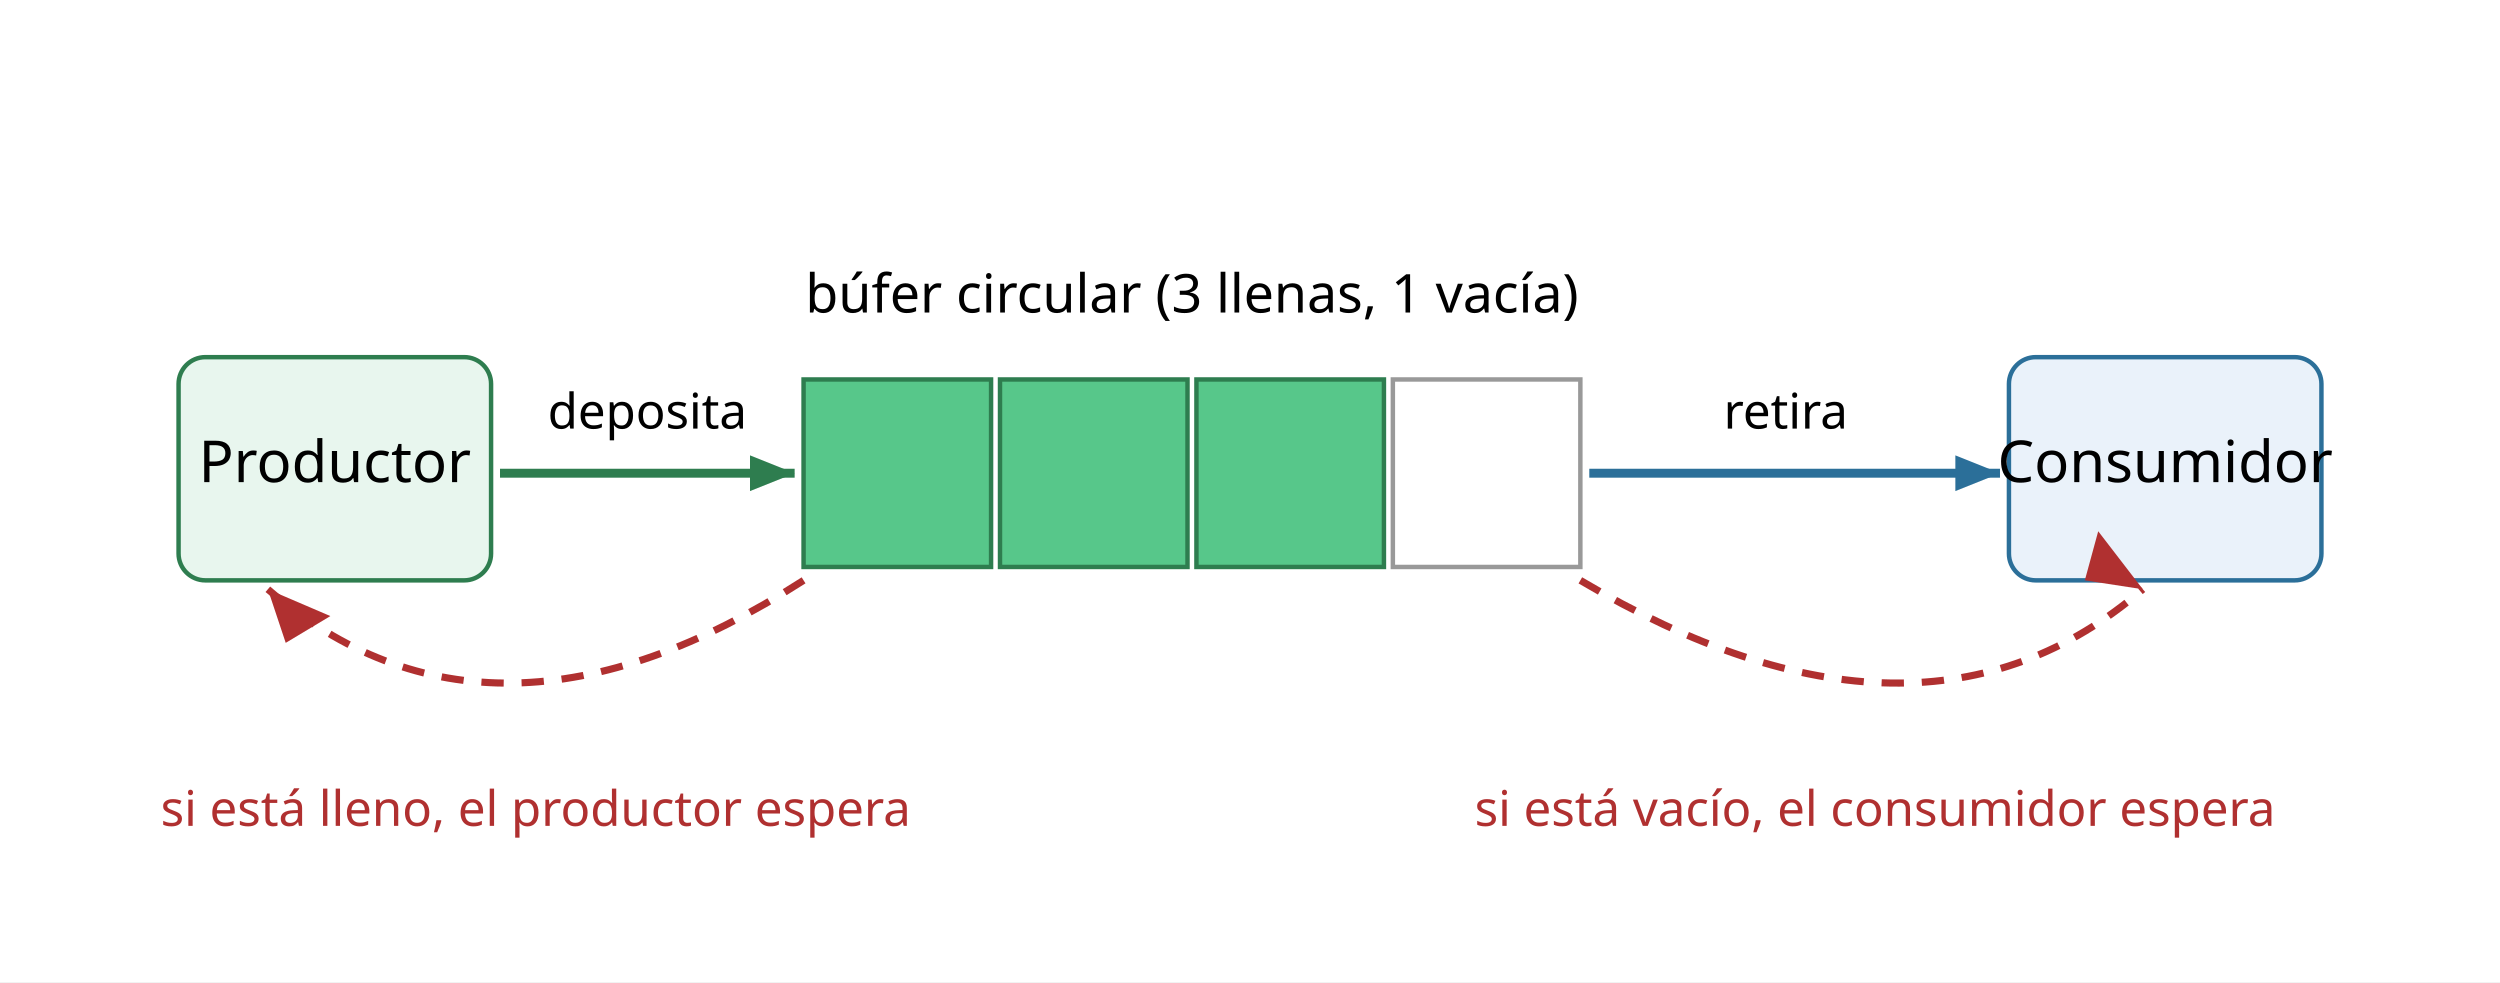
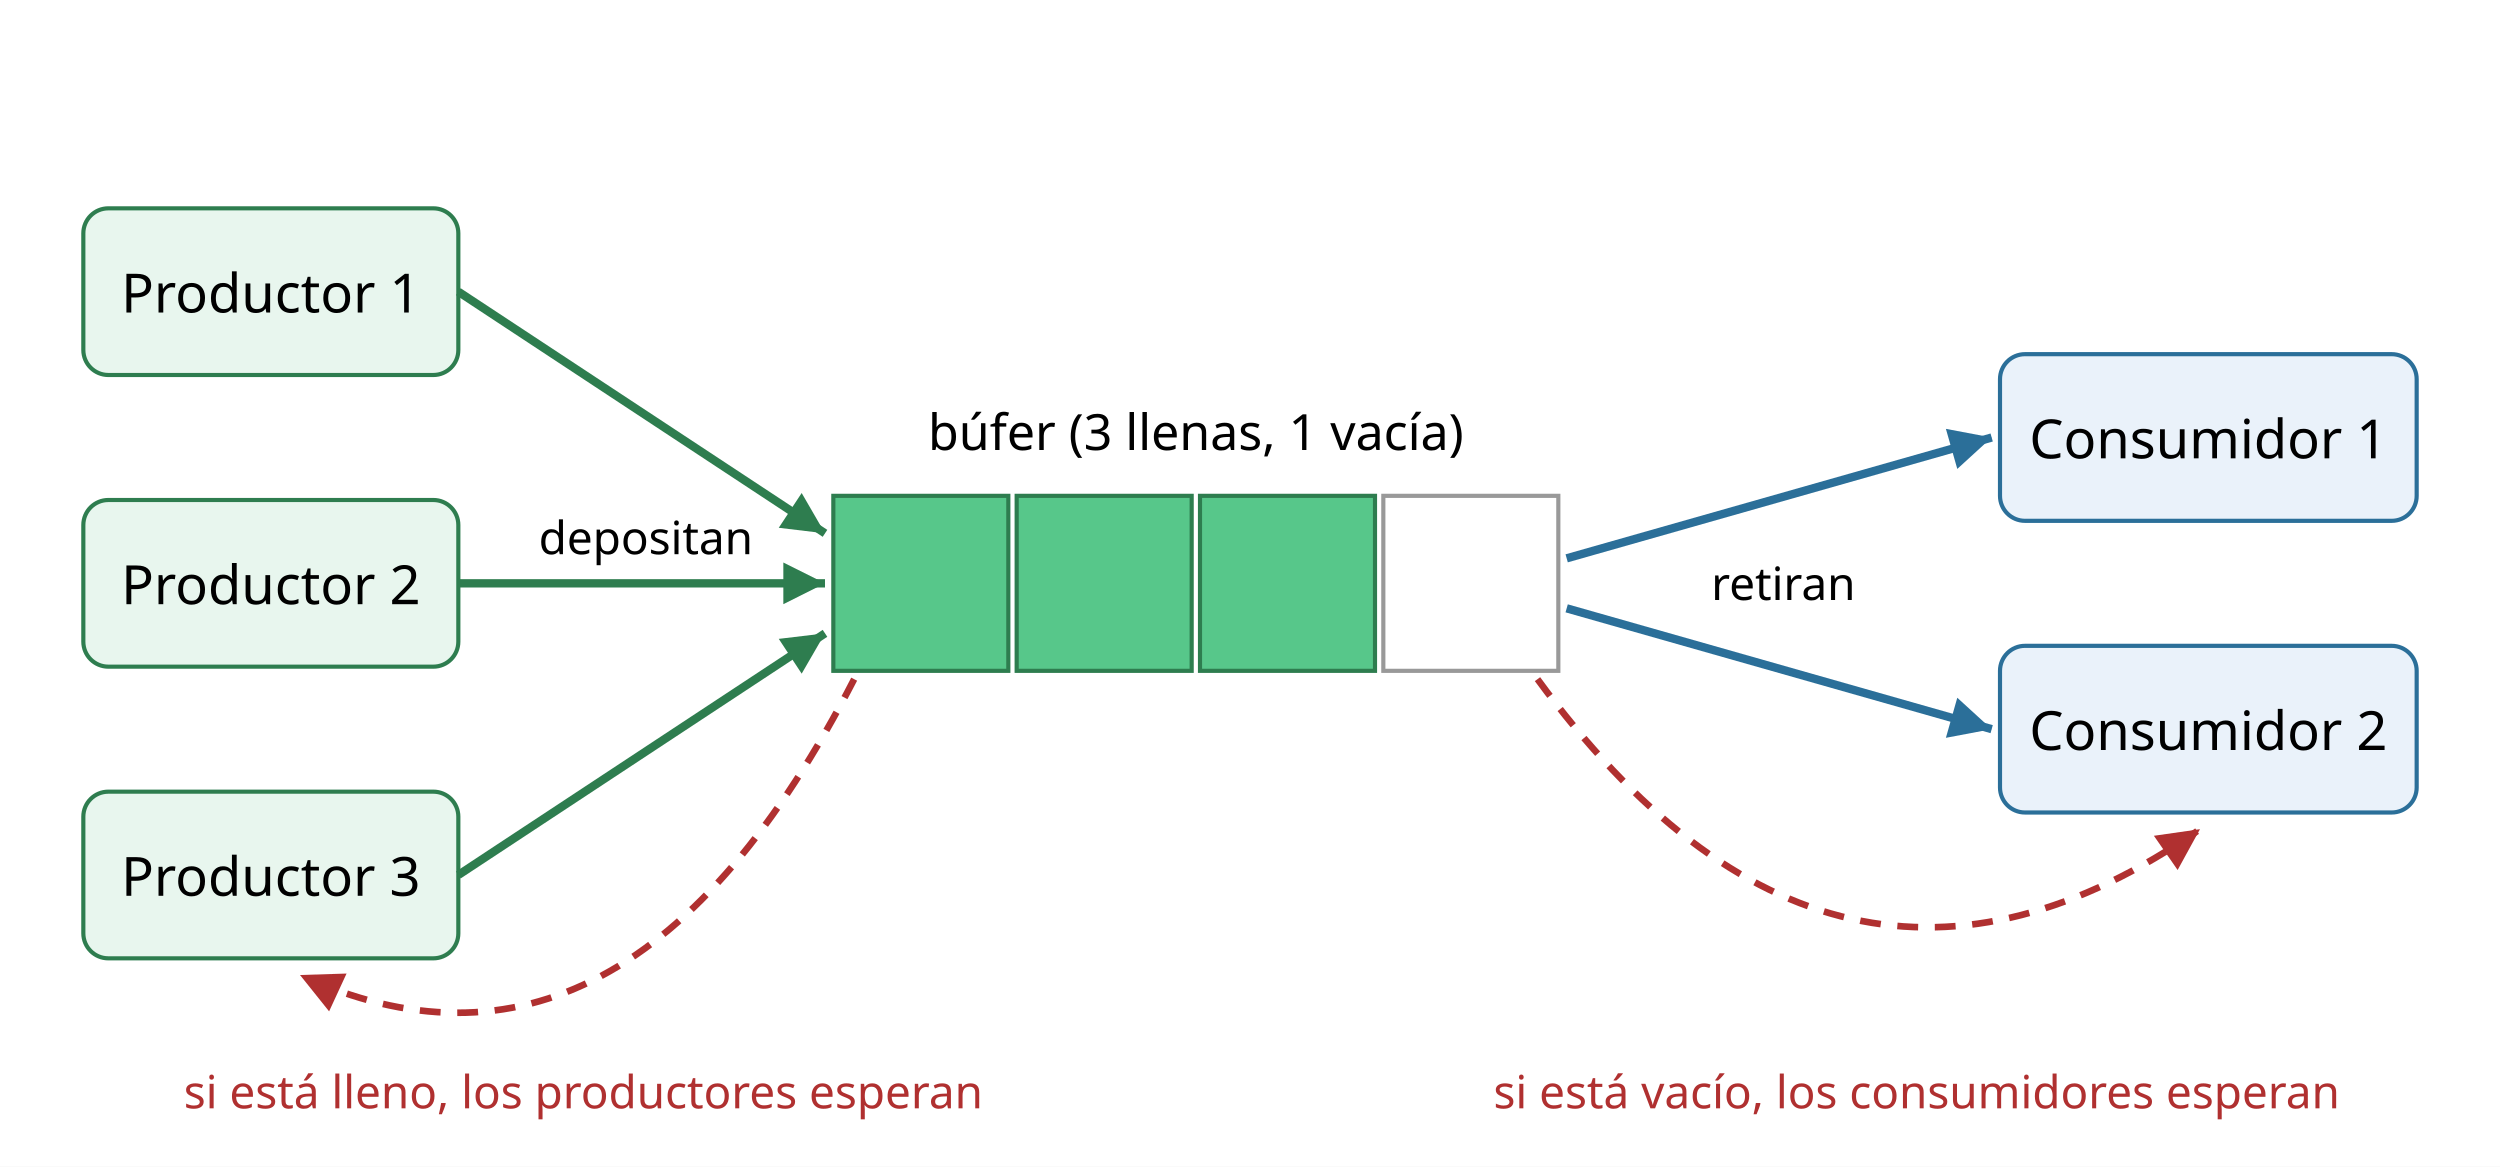
- <svg xmlns="http://www.w3.org/2000/svg" viewBox="0 0 560 220" font-family="sans-serif" font-size="13" role="img" aria-label="Productor deposita en un bufer circular de 4 casillas y el consumidor retira; el productor espera si esta lleno y el consumidor si esta vacio">
-   <rect width="560" height="220" fill="#ffffff" />
-   <rect x="40" y="80" width="70" height="50" rx="6" fill="#e8f6ee" stroke="#2e7d4f" />
-   <text x="75" y="108" text-anchor="middle">Productor</text>
-   <rect x="180" y="85" width="42" height="42" fill="#57c78a" stroke="#2e7d4f" />
-   <rect x="224" y="85" width="42" height="42" fill="#57c78a" stroke="#2e7d4f" />
-   <rect x="268" y="85" width="42" height="42" fill="#57c78a" stroke="#2e7d4f" />
-   <rect x="312" y="85" width="42" height="42" fill="#ffffff" stroke="#999" />
-   <text x="267" y="70" text-anchor="middle" font-size="12">búfer circular (3 llenas, 1 vacía)</text>
-   <rect x="450" y="80" width="70" height="50" rx="6" fill="#eaf2fa" stroke="#2b6f99" />
-   <text x="485" y="108" text-anchor="middle">Consumidor</text>
-   <line x1="112" y1="106" x2="178" y2="106" stroke="#2e7d4f" stroke-width="2" />
-   <path d="M178 106 l-10 -4 l0 8 z" fill="#2e7d4f" />
-   <text x="145" y="96" text-anchor="middle" font-size="11">deposita</text>
-   <line x1="356" y1="106" x2="448" y2="106" stroke="#2b6f99" stroke-width="2" />
-   <path d="M448 106 l-10 -4 l0 8 z" fill="#2b6f99" />
-   <text x="400" y="96" text-anchor="middle" font-size="11">retira</text>
-   <path d="M180 130 Q 110 175 60 132" fill="none" stroke="#b03030" stroke-width="1.6" stroke-dasharray="5 4" />
-   <path d="M60 132 l4 12 l10 -6 z" fill="#b03030" />
-   <text x="120" y="185" text-anchor="middle" font-size="11" fill="#b03030">si está lleno, el productor espera</text>
-   <path d="M354 130 Q 430 175 480 132" fill="none" stroke="#b03030" stroke-width="1.6" stroke-dasharray="5 4" />
-   <path d="M480 132 l-13 -2 l3 -11 z" fill="#b03030" />
-   <text x="420" y="185" text-anchor="middle" font-size="11" fill="#b03030">si está vacío, el consumidor espera</text>
+ <svg xmlns="http://www.w3.org/2000/svg" viewBox="0 0 600 280" font-family="sans-serif" font-size="13" role="img" aria-label="Tres productores depositan en un búfer circular de 4 casillas y dos consumidores retiran; los productores esperan si está lleno y los consumidores si está vacío">
+   <defs>
+     <marker id="flecha-verde" viewBox="0 0 10 10" refX="10" refY="5" markerUnits="userSpaceOnUse" markerWidth="10" markerHeight="10" orient="auto">
+       <path d="M0 0 L10 5 L0 10 z" fill="#2e7d4f" />
+     </marker>
+     <marker id="flecha-azul" viewBox="0 0 10 10" refX="10" refY="5" markerUnits="userSpaceOnUse" markerWidth="10" markerHeight="10" orient="auto">
+       <path d="M0 0 L10 5 L0 10 z" fill="#2b6f99" />
+     </marker>
+     <marker id="flecha-roja" viewBox="0 0 10 10" refX="10" refY="5" markerUnits="userSpaceOnUse" markerWidth="10" markerHeight="10" orient="auto">
+       <path d="M0 0 L10 5 L0 10 z" fill="#b03030" />
+     </marker>
+   </defs>
+   <rect width="600" height="280" fill="#ffffff" />
+   <rect x="20" y="50" width="90" height="40" rx="6" fill="#e8f6ee" stroke="#2e7d4f" />
+   <text x="65" y="75" text-anchor="middle">Productor 1</text>
+   <rect x="20" y="120" width="90" height="40" rx="6" fill="#e8f6ee" stroke="#2e7d4f" />
+   <text x="65" y="145" text-anchor="middle">Productor 2</text>
+   <rect x="20" y="190" width="90" height="40" rx="6" fill="#e8f6ee" stroke="#2e7d4f" />
+   <text x="65" y="215" text-anchor="middle">Productor 3</text>
+   <text x="287" y="108" text-anchor="middle" font-size="12">búfer (3 llenas, 1 vacía)</text>
+   <rect x="200" y="119" width="42" height="42" fill="#57c78a" stroke="#2e7d4f" />
+   <rect x="244" y="119" width="42" height="42" fill="#57c78a" stroke="#2e7d4f" />
+   <rect x="288" y="119" width="42" height="42" fill="#57c78a" stroke="#2e7d4f" />
+   <rect x="332" y="119" width="42" height="42" fill="#ffffff" stroke="#999" />
+   <rect x="480" y="85" width="100" height="40" rx="6" fill="#eaf2fa" stroke="#2b6f99" />
+   <text x="530" y="110" text-anchor="middle">Consumidor 1</text>
+   <rect x="480" y="155" width="100" height="40" rx="6" fill="#eaf2fa" stroke="#2b6f99" />
+   <text x="530" y="180" text-anchor="middle">Consumidor 2</text>
+   <line x1="110" y1="70" x2="198" y2="128" stroke="#2e7d4f" stroke-width="2" marker-end="url(#flecha-verde)" />
+   <line x1="110" y1="140" x2="198" y2="140" stroke="#2e7d4f" stroke-width="2" marker-end="url(#flecha-verde)" />
+   <line x1="110" y1="210" x2="198" y2="152" stroke="#2e7d4f" stroke-width="2" marker-end="url(#flecha-verde)" />
+   <text x="155" y="133" text-anchor="middle" font-size="11">depositan</text>
+   <line x1="376" y1="134" x2="478" y2="105" stroke="#2b6f99" stroke-width="2" marker-end="url(#flecha-azul)" />
+   <line x1="376" y1="146" x2="478" y2="175" stroke="#2b6f99" stroke-width="2" marker-end="url(#flecha-azul)" />
+   <text x="428" y="144" text-anchor="middle" font-size="11">retiran</text>
+   <path d="M205 163 Q 150 270 72 234" fill="none" stroke="#b03030" stroke-width="1.6" stroke-dasharray="5 4" marker-end="url(#flecha-roja)" />
+   <text x="140" y="266" text-anchor="middle" font-size="11" fill="#b03030">si está lleno, los productores esperan</text>
+   <path d="M369 163 Q 440 260 528 199" fill="none" stroke="#b03030" stroke-width="1.6" stroke-dasharray="5 4" marker-end="url(#flecha-roja)" />
+   <text x="460" y="266" text-anchor="middle" font-size="11" fill="#b03030">si está vacío, los consumidores esperan</text>
</svg>
